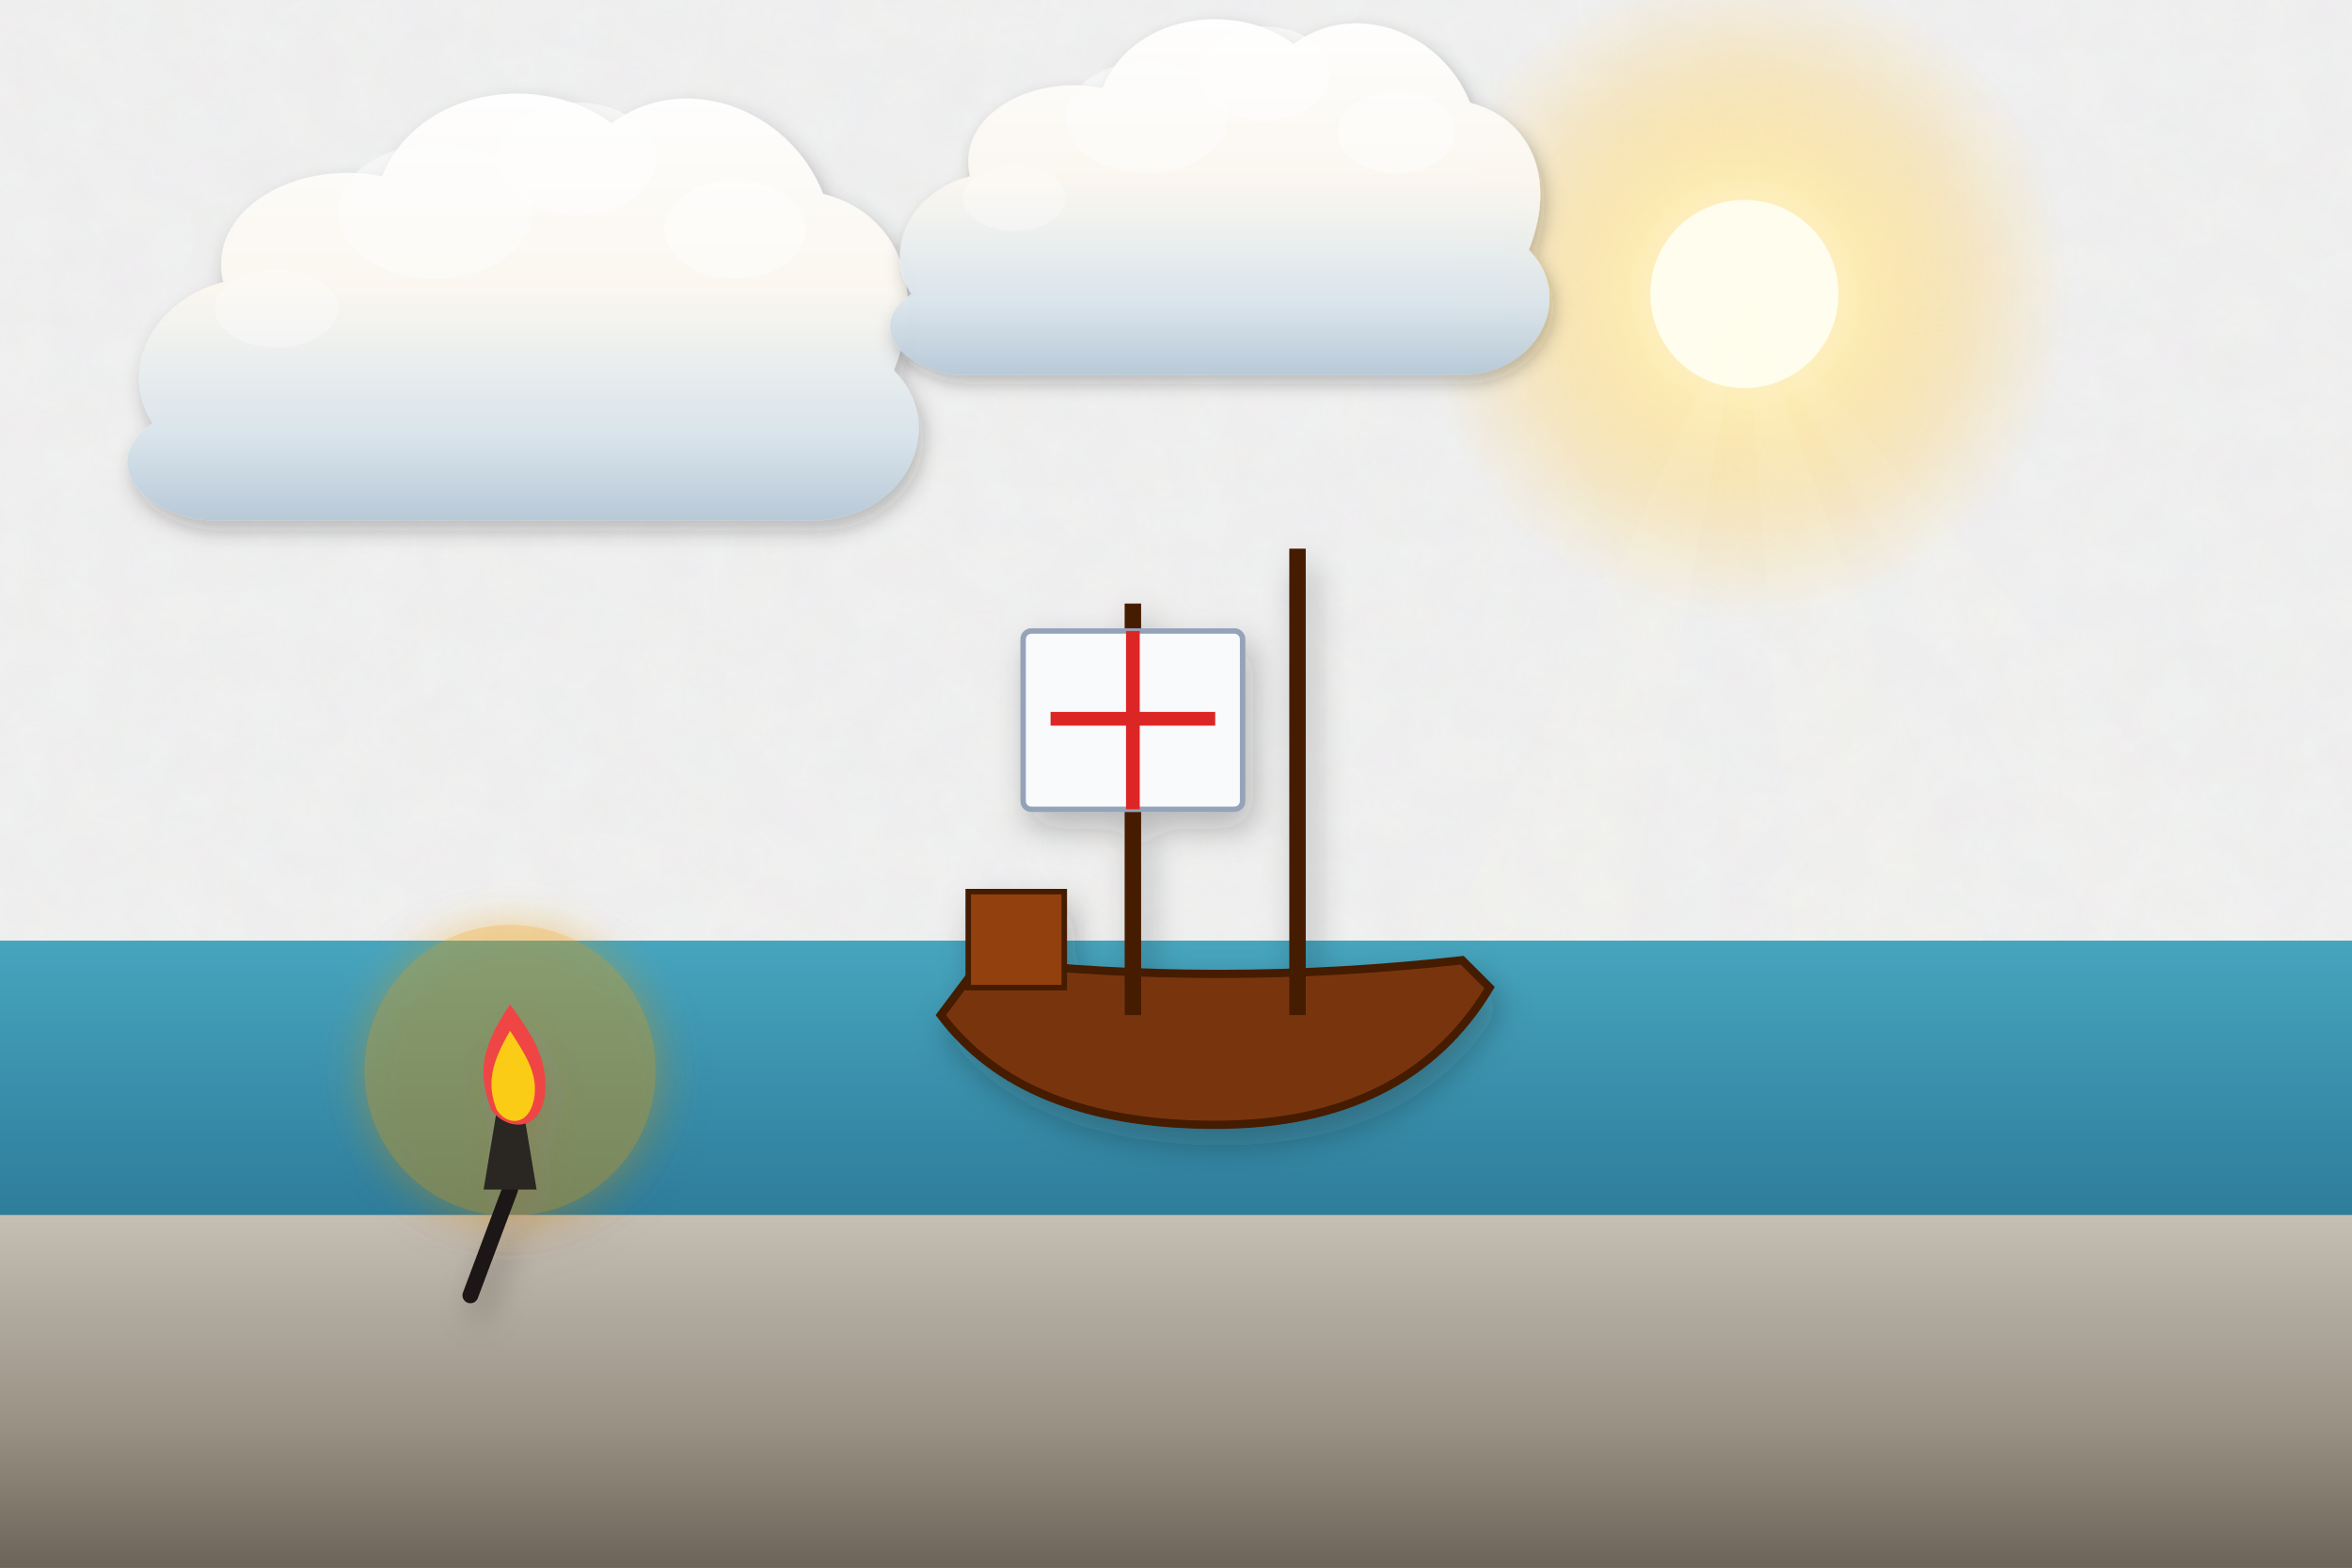
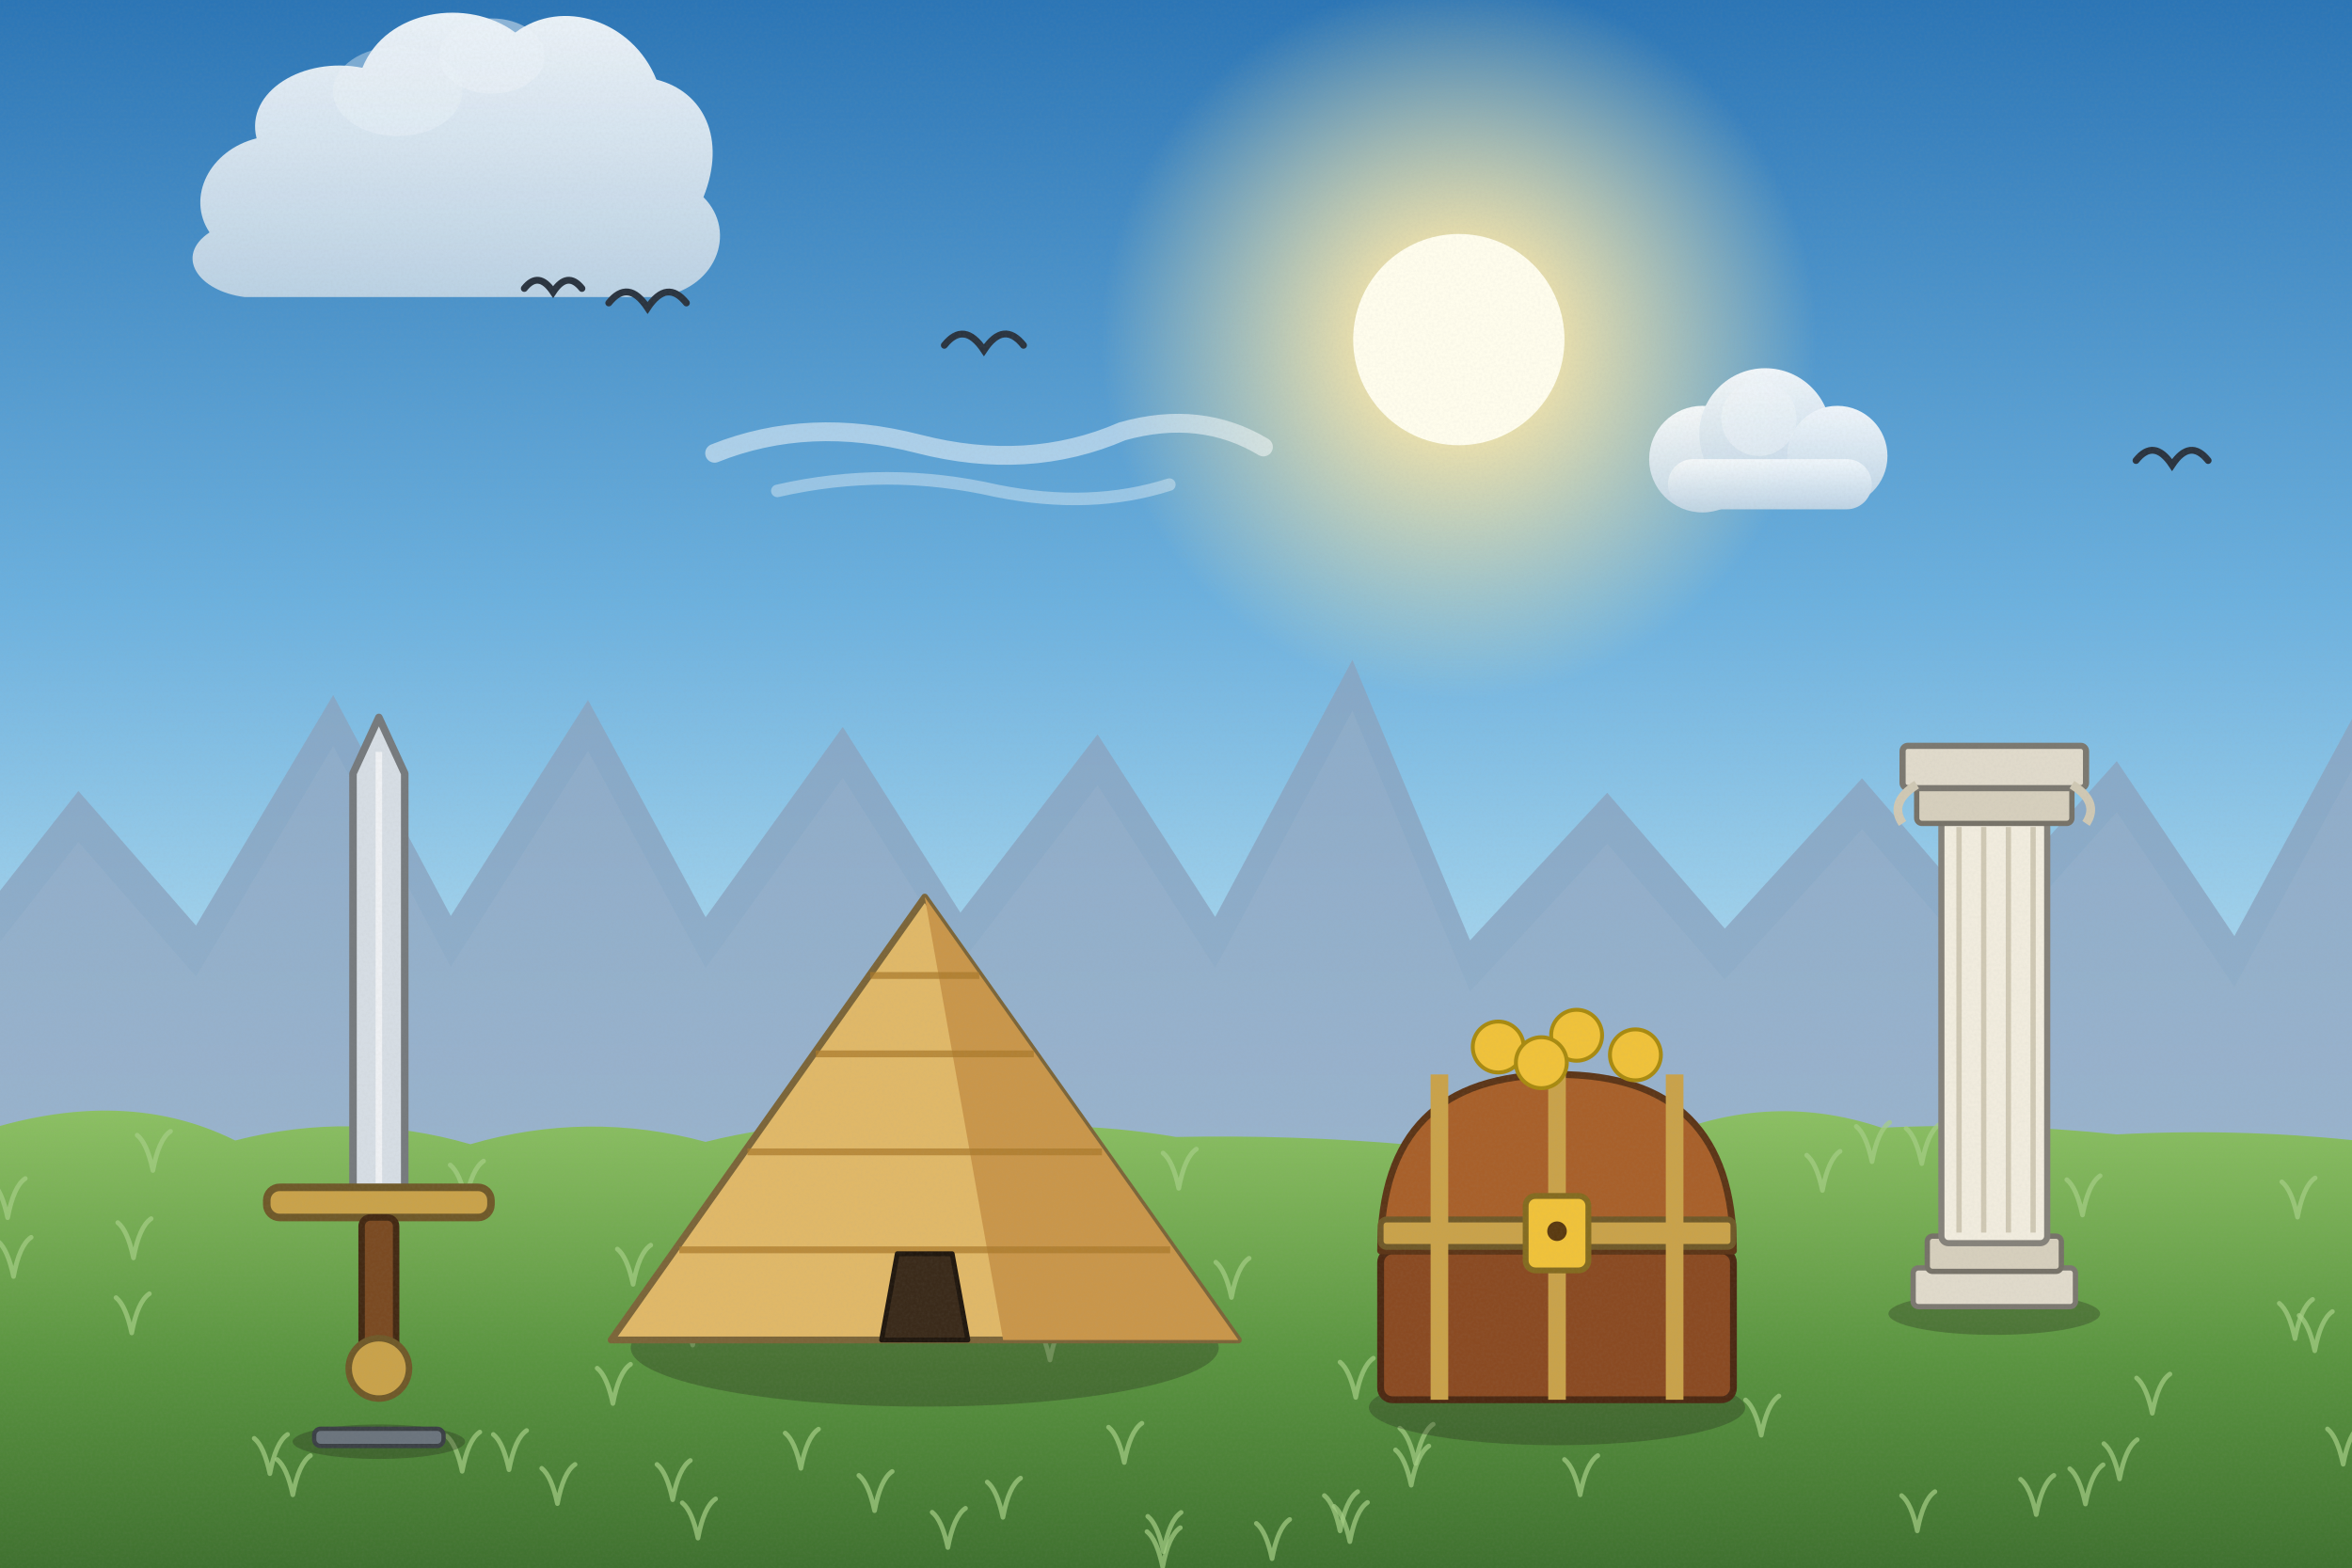
<svg xmlns="http://www.w3.org/2000/svg" viewBox="0 0 1200 800" width="1200" height="800">
  <defs>
-     <filter id="ghibliPaper" x="0%" y="0%" width="100%" height="100%">
-       <feTurbulence type="fractalNoise" baseFrequency="0.04" numOctaves="3" result="noise" seed="42" />
-       <feColorMatrix type="matrix" values="1 0 0 0 0  0 1 0 0 0  0 0 1 0 0  0 0 0 0.035 0" in="noise" result="coloredNoise" />
-       <feComposite operator="in" in2="SourceGraphic" />
-     </filter>
-     <filter id="softGlow" x="-20%" y="-20%" width="140%" height="140%">
-       <feGaussianBlur stdDeviation="8" result="blur" />
-       <feComposite in="SourceGraphic" in2="blur" operator="over" />
-     </filter>
-     <filter id="dropShadow" x="-20%" y="-20%" width="140%" height="140%">
-       <feDropShadow dx="3" dy="6" stdDeviation="6" flood-color="#141e28" flood-opacity="0.28" />
-     </filter>
-     <linearGradient id="skyDay" x1="0" y1="0" x2="0" y2="1">
-       <stop offset="0%" stop-color="#236ca7" />
-       <stop offset="35%" stop-color="#5fa3d6" />
-       <stop offset="70%" stop-color="#b8e1f2" />
-       <stop offset="100%" stop-color="#fdf3dc" />
-     </linearGradient>
-     <linearGradient id="skySunset" x1="0" y1="0" x2="0" y2="1">
-       <stop offset="0%" stop-color="#31396b" />
-       <stop offset="35%" stop-color="#73507b" />
-       <stop offset="65%" stop-color="#cb6b5c" />
-       <stop offset="85%" stop-color="#f29e5a" />
-       <stop offset="100%" stop-color="#fedaa2" />
-     </linearGradient>
-     <linearGradient id="skyDusk" x1="0" y1="0" x2="0" y2="1">
-       <stop offset="0%" stop-color="#121832" />
-       <stop offset="40%" stop-color="#262f56" />
-       <stop offset="70%" stop-color="#4e3d64" />
-       <stop offset="90%" stop-color="#915264" />
-       <stop offset="100%" stop-color="#d6846c" />
-     </linearGradient>
-     <linearGradient id="cloudBodyDay" x1="0" y1="0" x2="0" y2="1">
-       <stop offset="0%" stop-color="#ffffff" />
-       <stop offset="45%" stop-color="#fcf8f0" />
-       <stop offset="80%" stop-color="#d9e4ec" />
-       <stop offset="100%" stop-color="#b6c8d7" />
-     </linearGradient>
-     <linearGradient id="cloudBodySunset" x1="0" y1="0" x2="0" y2="1">
-       <stop offset="0%" stop-color="#fff5e6" />
-       <stop offset="40%" stop-color="#fbd0a5" />
-       <stop offset="75%" stop-color="#cf8ca0" />
-       <stop offset="100%" stop-color="#7e607c" />
-     </linearGradient>
-     <radialGradient id="sunGlowDay" cx="50%" cy="50%" r="50%">
-       <stop offset="0%" stop-color="#fffced" stop-opacity="1" />
-       <stop offset="35%" stop-color="#ffebaa" stop-opacity="0.85" />
-       <stop offset="70%" stop-color="#ffd573" stop-opacity="0.35" />
-       <stop offset="100%" stop-color="#ffd573" stop-opacity="0" />
-     </radialGradient>
-     <radialGradient id="sunGlowSunset" cx="50%" cy="50%" r="50%">
-       <stop offset="0%" stop-color="#fff8db" stop-opacity="1" />
-       <stop offset="30%" stop-color="#ffb753" stop-opacity="0.9" />
-       <stop offset="65%" stop-color="#f46e45" stop-opacity="0.4" />
-       <stop offset="100%" stop-color="#e04a43" stop-opacity="0" />
-     </radialGradient>
-     <linearGradient id="hillDistant" x1="0" y1="0" x2="0" y2="1">
-       <stop offset="0%" stop-color="#6e94a8" />
-       <stop offset="100%" stop-color="#93b9c7" />
-     </linearGradient>
-     <linearGradient id="hillMid" x1="0" y1="0" x2="0" y2="1">
-       <stop offset="0%" stop-color="#4a7c4f" />
-       <stop offset="50%" stop-color="#3c6a40" />
-       <stop offset="100%" stop-color="#2d5231" />
-     </linearGradient>
-     <linearGradient id="hillNear" x1="0" y1="0" x2="0" y2="1">
-       <stop offset="0%" stop-color="#699e4c" />
-       <stop offset="60%" stop-color="#4c7e33" />
-       <stop offset="100%" stop-color="#2f5720" />
-     </linearGradient>
-     <linearGradient id="woodTone" x1="0" y1="0" x2="0" y2="1">
-       <stop offset="0%" stop-color="#9c6d48" />
-       <stop offset="50%" stop-color="#784f30" />
-       <stop offset="100%" stop-color="#55341c" />
-     </linearGradient>
-     <linearGradient id="brassTone" x1="0" y1="0" x2="1" y2="1">
-       <stop offset="0%" stop-color="#ffe699" />
-       <stop offset="35%" stop-color="#d9a536" />
-       <stop offset="70%" stop-color="#996c14" />
-       <stop offset="100%" stop-color="#5e4007" />
+     <linearGradient id="woodTone" x1="0" y1="0" x2="1" y2="0">
+       <stop offset="0" stop-color="#a77649" />
+       <stop offset=".5" stop-color="#7d5231" />
+       <stop offset="1" stop-color="#5a381e" />
    </linearGradient>
    <linearGradient id="stoneTone" x1="0" y1="0" x2="0" y2="1">
-       <stop offset="0%" stop-color="#c5beb3" />
-       <stop offset="60%" stop-color="#999184" />
-       <stop offset="100%" stop-color="#6c6458" />
+       <stop offset="0" stop-color="#c5beb3" />
+       <stop offset="1" stop-color="#7c7468" />
    </linearGradient>
-     <linearGradient id="waterTone" x1="0" y1="0" x2="0" y2="1">
-       <stop offset="0%" stop-color="#47a5be" />
-       <stop offset="50%" stop-color="#2a7796" />
-       <stop offset="100%" stop-color="#144d6a" />
+     <filter id="softShadow" x="-20%" y="-20%" width="140%" height="140%">
+       <feDropShadow dx="2" dy="5" stdDeviation="4" flood-color="#1b1a14" flood-opacity=".25" />
+     </filter>
+     <filter id="grain" x="0" y="0" width="100%" height="100%">
+       <feTurbulence type="fractalNoise" baseFrequency=".7" numOctaves="2" seed="11" />
+       <feColorMatrix type="matrix" values="0 0 0 0 .34  0 0 0 0 .34  0 0 0 0 .32  0 0 0 .22 -.07" />
+     </filter>
+     <linearGradient id="skyMain" x1="0" y1="0" x2="0" y2="1">
+       <stop offset="0" stop-color="#2a74b5" />
+       <stop offset=".38" stop-color="#6bb0de" />
+       <stop offset=".72" stop-color="#bfe4f3" />
+       <stop offset="1" stop-color="#fdf3dc" />
+     </linearGradient>
+     <linearGradient id="cloudG" x1="0" y1="0" x2="0" y2="1">
+       <stop offset="0" stop-color="#ffffff" />
+       <stop offset="1" stop-color="#c7d8e6" />
+     </linearGradient>
+     <radialGradient id="sunG">
+       <stop offset="0" stop-color="#fffded" />
+       <stop offset=".3" stop-color="#ffe9a8" stop-opacity=".85" />
+       <stop offset="1" stop-color="#ffe9a8" stop-opacity="0" />
+     </radialGradient>
+     <linearGradient id="gndG" x1="0" y1="0" x2="0" y2="1">
+       <stop offset="0" stop-color="#8cc063" />
+       <stop offset=".5" stop-color="#5a9440" />
+       <stop offset="1" stop-color="#3a6a2c" />
    </linearGradient>
  </defs>
-   <rect width="1200" height="800" fill="url(#skyDay)" filter="url(#ghibliPaper)" />
+   <rect width="1200" height="800" fill="url(#skyMain)" />
  <g>
-     <circle cx="890" cy="150" r="168" fill="url(#sunGlowDay)" />
-     <circle cx="890" cy="150" r="48" fill="#fffded" />
-     <polygon points="890,150 590,800 770,800" fill="#fffbe6" opacity="0.08" />
-     <polygon points="890,150 940,800 1130,800" fill="#fffbe6" opacity="0.08" />
-     <polygon points="890,150 1250,800 1450,800" fill="#fffbe6" opacity="0.06" />
+     <circle cx="744.3" cy="173.3" r="183.26" fill="url(#sunG)" />
+     <circle cx="744.3" cy="173.3" r="53.9" fill="#fffded" />
  </g>
-   <g transform="translate(240, 180) scale(0.9)" opacity="0.95">
-     <path d="M-180,40        C-200,10 -180,-30 -140,-40        C-150,-80 -100,-110 -50,-100        C-30,-150 40,-160 80,-130        C120,-160 180,-140 200,-90        C240,-80 260,-40 240,10        C270,40 250,90 200,95        L-150,95        C-190,90 -210,60 -180,40 Z" fill="url(#cloudBodyDay)" filter="url(#dropShadow)" />
-     <ellipse cx="60" cy="-110" rx="45" ry="32" fill="#ffffff" opacity="0.55" />
-     <ellipse cx="-20" cy="-80" rx="55" ry="38" fill="#ffffff" opacity="0.45" />
-     <ellipse cx="150" cy="-70" rx="40" ry="28" fill="#ffffff" opacity="0.5" />
-     <ellipse cx="-110" cy="-25" rx="35" ry="22" fill="#ffffff" opacity="0.35" />
+   <g transform="translate(214.9,94.6) scale(0.6)" opacity="0.9">
+     <path d="M-180,40 C-200,10 -180,-30 -140,-40 C-150,-80 -100,-110 -50,-100 C-30,-150 40,-160 80,-130 C120,-160 180,-140 200,-90 C240,-80 260,-40 240,10 C270,40 250,90 200,95 L-150,95 C-190,90 -210,60 -180,40 Z" fill="url(#cloudG)" />
+     <ellipse cx="60" cy="-110" rx="45" ry="32" fill="#fff" opacity=".5" />
+     <ellipse cx="-20" cy="-80" rx="55" ry="38" fill="#fff" opacity=".4" />
  </g>
-   <g transform="translate(600, 120) scale(0.75)" opacity="0.95">
-     <path d="M-180,40        C-200,10 -180,-30 -140,-40        C-150,-80 -100,-110 -50,-100        C-30,-150 40,-160 80,-130        C120,-160 180,-140 200,-90        C240,-80 260,-40 240,10        C270,40 250,90 200,95        L-150,95        C-190,90 -210,60 -180,40 Z" fill="url(#cloudBodyDay)" filter="url(#dropShadow)" />
-     <ellipse cx="60" cy="-110" rx="45" ry="32" fill="#ffffff" opacity="0.55" />
-     <ellipse cx="-20" cy="-80" rx="55" ry="38" fill="#ffffff" opacity="0.45" />
-     <ellipse cx="150" cy="-70" rx="40" ry="28" fill="#ffffff" opacity="0.5" />
-     <ellipse cx="-110" cy="-25" rx="35" ry="22" fill="#ffffff" opacity="0.35" />
+   <g transform="translate(492.6,223.3) scale(0.8)" opacity="0.9">
+     <path d="M-160,10 Q-100,-14 -30,4 Q40,22 100,-4 Q150,-18 190,6" stroke="#fff" stroke-width="12" stroke-linecap="round" fill="none" opacity=".55" />
+     <path d="M-120,34 Q-50,18 20,34 Q80,46 130,30" stroke="#fff" stroke-width="8" stroke-linecap="round" fill="none" opacity=".4" />
  </g>
-   <path d="M-50,480 L1250,480 L1250,800 L-50,800 Z" fill="url(#waterTone)" />
-   <path d="M-50,620 L1250,620 L1250,800 L-50,800 Z" fill="url(#stoneTone)" />
-   <g transform="translate(620, 490) scale(1.4)" filter="url(#dropShadow)">
-     <path d="M-100,20 Q-70,60 0,60 Q70,60 100,10 L90,0 Q0,10 -85,0 Z" fill="#78350f" stroke="#451a03" stroke-width="3" />
-     <rect x="-90" y="-25" width="35" height="35" fill="#92400e" stroke="#451a03" stroke-width="2" />
-     <line x1="-30" y1="20" x2="-30" y2="-130" stroke="#451a03" stroke-width="6" />
-     <line x1="30" y1="20" x2="30" y2="-150" stroke="#451a03" stroke-width="6" />
-     <rect x="-70" y="-120" width="80" height="65" rx="3" fill="#f8fafc" stroke="#94a3b8" stroke-width="2" />
-     <line x1="-30" y1="-120" x2="-30" y2="-55" stroke="#dc2626" stroke-width="5" />
-     <line x1="-60" y1="-88" x2="0" y2="-88" stroke="#dc2626" stroke-width="5" />
+   <g transform="translate(900.6,234.3) scale(0.8)" opacity="0.9">
+     <circle cx="-40" cy="0" r="34" fill="url(#cloudG)" />
+     <circle cx="0" cy="-16" r="42" fill="url(#cloudG)" />
+     <circle cx="46" cy="-2" r="32" fill="url(#cloudG)" />
+     <rect x="-62" y="0" width="130" height="32" rx="16" fill="url(#cloudG)" />
+     <circle cx="-4" cy="-26" r="24" fill="#fff" opacity=".4" />
  </g>
-   <g transform="translate(240, 580) scale(1.35)" filter="url(#dropShadow)">
-     <circle cx="15" cy="-25" r="55" fill="#f59e0b" opacity="0.35" filter="url(#softGlow)" />
-     <line x1="0" y1="60" x2="15" y2="20" stroke="#1c1917" stroke-width="6" stroke-linecap="round" />
-     <polygon points="5,20 25,20 20,-10 10,-10" fill="#292524" />
-     <path d="M15,-50 C5,-35 2,-25 8,-10 C14,-2 26,-2 28,-15 C30,-30 22,-40 15,-50 Z" fill="#ef4444" />
-     <path d="M15,-40 C8,-28 6,-20 10,-10 C14,-4 22,-4 24,-14 C26,-24 20,-32 15,-40 Z" fill="#facc15" />
+   <path d="M-20,600 L-20,480 L40,403.647 L100,472.344 L170,354.657 L230,467.424 L300,357.202 L360,468.082 L430,370.935 L490,465.747 L560,374.717 L620,467.913 L690,336.695 L750,479.899 L820,404.548 L880,473.884 L950,397.132 L1010,466.65 L1080,388.405 L1140,477.695 L1210,348.453 L1270,471.82 L1240,600 Z" fill="#8aa4c0" opacity=".8" />
+   <path d="M-20,600 L-20,480 L40,403.647 L100,472.344 L170,354.657 L230,467.424 L300,357.202 L360,468.082 L430,370.935 L490,465.747 L560,374.717 L620,467.913 L690,336.695 L750,479.899 L820,404.548 L880,473.884 L950,397.132 L1010,466.65 L1080,388.405 L1140,477.695 L1210,348.453 L1270,471.82 L1240,600 Z" fill="#abbed2" opacity=".18" transform="translate(0,26)" />
+   <g>
+     <path d="M-20,581 Q60,552 120,582 Q180,566.6 240,583.9 Q300,566.5 360,582.7 Q420,567.6 480,578.3 Q540,570 600,580.2 Q660,579 720,584.2 Q780,561 840,583.7 Q900,555.2 960,575.5 Q1020,572.6 1080,578.9 Q1140,575.7 1200,581.8 Q1260,553.3 1320,583.6 L1240,820 L-20,820 Z" fill="url(#gndG)" />
+     <path d="M137.7,752 q-3,-14 -8,-18 M137.7,752 q3,-16 9,-20" stroke="#a5ce85" stroke-width="2.4" fill="none" stroke-linecap="round" opacity=".7" />
+     <path d="M149.4,762.8 q-3,-14 -8,-18 M149.4,762.8 q3,-16 9,-20" stroke="#a5ce85" stroke-width="2.4" fill="none" stroke-linecap="round" opacity=".7" />
+     <path d="M353.4,686.4 q-3,-14 -8,-18 M353.4,686.4 q3,-16 9,-20" stroke="#a5ce85" stroke-width="2.4" fill="none" stroke-linecap="round" opacity=".7" />
+     <path d="M427.5,606.5 q-3,-14 -8,-18 M427.5,606.5 q3,-16 9,-20" stroke="#a5ce85" stroke-width="2.4" fill="none" stroke-linecap="round" opacity=".7" />
+     <path d="M720,757.9 q-3,-14 -8,-18 M720,757.9 q3,-16 9,-20" stroke="#a5ce85" stroke-width="2.4" fill="none" stroke-linecap="round" opacity=".7" />
+     <path d="M343.2,765.3 q-3,-14 -8,-18 M343.2,765.3 q3,-16 9,-20" stroke="#a5ce85" stroke-width="2.4" fill="none" stroke-linecap="round" opacity=".7" />
+     <path d="M804.8,647.6 q-3,-14 -8,-18 M804.8,647.6 q3,-16 9,-20" stroke="#a5ce85" stroke-width="2.4" fill="none" stroke-linecap="round" opacity=".7" />
+     <path d="M898.6,732.4 q-3,-14 -8,-18 M898.6,732.4 q3,-16 9,-20" stroke="#a5ce85" stroke-width="2.4" fill="none" stroke-linecap="round" opacity=".7" />
+     <path d="M1195.5,747.2 q-3,-14 -8,-18 M1195.5,747.2 q3,-16 9,-20" stroke="#a5ce85" stroke-width="2.4" fill="none" stroke-linecap="round" opacity=".7" />
+     <path d="M67.2,680.2 q-3,-14 -8,-18 M67.2,680.2 q3,-16 9,-20" stroke="#a5ce85" stroke-width="2.4" fill="none" stroke-linecap="round" opacity=".7" />
+     <path d="M601.4,606.4 q-3,-14 -8,-18 M601.4,606.4 q3,-16 9,-20" stroke="#a5ce85" stroke-width="2.4" fill="none" stroke-linecap="round" opacity=".7" />
+     <path d="M1004.9,648.4 q-3,-14 -8,-18 M1004.9,648.4 q3,-16 9,-20" stroke="#a5ce85" stroke-width="2.4" fill="none" stroke-linecap="round" opacity=".7" />
+     <path d="M235.8,750.8 q-3,-14 -8,-18 M235.8,750.8 q3,-16 9,-20" stroke="#a5ce85" stroke-width="2.4" fill="none" stroke-linecap="round" opacity=".7" />
+     <path d="M356.1,784.9 q-3,-14 -8,-18 M356.1,784.9 q3,-16 9,-20" stroke="#a5ce85" stroke-width="2.4" fill="none" stroke-linecap="round" opacity=".7" />
+     <path d="M929.8,607.5 q-3,-14 -8,-18 M929.8,607.5 q3,-16 9,-20" stroke="#a5ce85" stroke-width="2.4" fill="none" stroke-linecap="round" opacity=".7" />
+     <path d="M815.8,676 q-3,-14 -8,-18 M815.8,676 q3,-16 9,-20" stroke="#a5ce85" stroke-width="2.4" fill="none" stroke-linecap="round" opacity=".7" />
+     <path d="M955.1,592.8 q-3,-14 -8,-18 M955.1,592.8 q3,-16 9,-20" stroke="#a5ce85" stroke-width="2.4" fill="none" stroke-linecap="round" opacity=".7" />
+     <path d="M473.5,622.8 q-3,-14 -8,-18 M473.5,622.8 q3,-16 9,-20" stroke="#a5ce85" stroke-width="2.4" fill="none" stroke-linecap="round" opacity=".7" />
+     <path d="M400.5,662.3 q-3,-14 -8,-18 M400.5,662.3 q3,-16 9,-20" stroke="#a5ce85" stroke-width="2.4" fill="none" stroke-linecap="round" opacity=".7" />
+     <path d="M683.7,781.2 q-3,-14 -8,-18 M683.7,781.2 q3,-16 9,-20" stroke="#a5ce85" stroke-width="2.4" fill="none" stroke-linecap="round" opacity=".7" />
+     <path d="M593.6,791.8 q-3,-14 -8,-18 M593.6,791.8 q3,-16 9,-20" stroke="#a5ce85" stroke-width="2.4" fill="none" stroke-linecap="round" opacity=".7" />
+     <path d="M1064,767.5 q-3,-14 -8,-18 M1064,767.5 q3,-16 9,-20" stroke="#a5ce85" stroke-width="2.4" fill="none" stroke-linecap="round" opacity=".7" />
+     <path d="M408.6,749.3 q-3,-14 -8,-18 M408.6,749.3 q3,-16 9,-20" stroke="#a5ce85" stroke-width="2.4" fill="none" stroke-linecap="round" opacity=".7" />
+     <path d="M842,630.1 q-3,-14 -8,-18 M842,630.1 q3,-16 9,-20" stroke="#a5ce85" stroke-width="2.4" fill="none" stroke-linecap="round" opacity=".7" />
+     <path d="M284.4,767.3 q-3,-14 -8,-18 M284.4,767.3 q3,-16 9,-20" stroke="#a5ce85" stroke-width="2.4" fill="none" stroke-linecap="round" opacity=".7" />
+     <path d="M1098.1,721.2 q-3,-14 -8,-18 M1098.1,721.2 q3,-16 9,-20" stroke="#a5ce85" stroke-width="2.4" fill="none" stroke-linecap="round" opacity=".7" />
+     <path d="M806.2,762.8 q-3,-14 -8,-18 M806.2,762.8 q3,-16 9,-20" stroke="#a5ce85" stroke-width="2.4" fill="none" stroke-linecap="round" opacity=".7" />
+     <path d="M471.7,597.3 q-3,-14 -8,-18 M471.7,597.3 q3,-16 9,-20" stroke="#a5ce85" stroke-width="2.4" fill="none" stroke-linecap="round" opacity=".7" />
+     <path d="M1181,689.3 q-3,-14 -8,-18 M1181,689.3 q3,-16 9,-20" stroke="#a5ce85" stroke-width="2.4" fill="none" stroke-linecap="round" opacity=".7" />
+     <path d="M691.7,713.1 q-3,-14 -8,-18 M691.7,713.1 q3,-16 9,-20" stroke="#a5ce85" stroke-width="2.4" fill="none" stroke-linecap="round" opacity=".7" />
+     <path d="M1081.4,754.7 q-3,-14 -8,-18 M1081.4,754.7 q3,-16 9,-20" stroke="#a5ce85" stroke-width="2.4" fill="none" stroke-linecap="round" opacity=".7" />
+     <path d="M68.1,641.9 q-3,-14 -8,-18 M68.1,641.9 q3,-16 9,-20" stroke="#a5ce85" stroke-width="2.4" fill="none" stroke-linecap="round" opacity=".7" />
+     <path d="M3.9,621.4 q-3,-14 -8,-18 M3.9,621.4 q3,-16 9,-20" stroke="#a5ce85" stroke-width="2.4" fill="none" stroke-linecap="round" opacity=".7" />
+     <path d="M628.3,662.1 q-3,-14 -8,-18 M628.3,662.1 q3,-16 9,-20" stroke="#a5ce85" stroke-width="2.4" fill="none" stroke-linecap="round" opacity=".7" />
+     <path d="M446.2,770.9 q-3,-14 -8,-18 M446.2,770.9 q3,-16 9,-20" stroke="#a5ce85" stroke-width="2.4" fill="none" stroke-linecap="round" opacity=".7" />
+     <path d="M78,597.3 q-3,-14 -8,-18 M78,597.3 q3,-16 9,-20" stroke="#a5ce85" stroke-width="2.4" fill="none" stroke-linecap="round" opacity=".7" />
+     <path d="M312.7,716.2 q-3,-14 -8,-18 M312.7,716.2 q3,-16 9,-20" stroke="#a5ce85" stroke-width="2.4" fill="none" stroke-linecap="round" opacity=".7" />
+     <path d="M722.2,746.8 q-3,-14 -8,-18 M722.2,746.8 q3,-16 9,-20" stroke="#a5ce85" stroke-width="2.4" fill="none" stroke-linecap="round" opacity=".7" />
+     <path d="M1172.2,621.1 q-3,-14 -8,-18 M1172.2,621.1 q3,-16 9,-20" stroke="#a5ce85" stroke-width="2.4" fill="none" stroke-linecap="round" opacity=".7" />
+     <path d="M1170.9,683.1 q-3,-14 -8,-18 M1170.9,683.1 q3,-16 9,-20" stroke="#a5ce85" stroke-width="2.4" fill="none" stroke-linecap="round" opacity=".7" />
+     <path d="M980.5,593.8 q-3,-14 -8,-18 M980.5,593.8 q3,-16 9,-20" stroke="#a5ce85" stroke-width="2.4" fill="none" stroke-linecap="round" opacity=".7" />
+     <path d="M573.6,746.3 q-3,-14 -8,-18 M573.6,746.3 q3,-16 9,-20" stroke="#a5ce85" stroke-width="2.4" fill="none" stroke-linecap="round" opacity=".7" />
+     <path d="M593.2,799.6 q-3,-14 -8,-18 M593.2,799.6 q3,-16 9,-20" stroke="#a5ce85" stroke-width="2.4" fill="none" stroke-linecap="round" opacity=".7" />
+     <path d="M483.6,789.7 q-3,-14 -8,-18 M483.6,789.7 q3,-16 9,-20" stroke="#a5ce85" stroke-width="2.4" fill="none" stroke-linecap="round" opacity=".7" />
+     <path d="M511.7,774.3 q-3,-14 -8,-18 M511.7,774.3 q3,-16 9,-20" stroke="#a5ce85" stroke-width="2.4" fill="none" stroke-linecap="round" opacity=".7" />
+     <path d="M323,655.4 q-3,-14 -8,-18 M323,655.4 q3,-16 9,-20" stroke="#a5ce85" stroke-width="2.4" fill="none" stroke-linecap="round" opacity=".7" />
+     <path d="M688.7,786.7 q-3,-14 -8,-18 M688.7,786.7 q3,-16 9,-20" stroke="#a5ce85" stroke-width="2.4" fill="none" stroke-linecap="round" opacity=".7" />
+     <path d="M740.1,624.9 q-3,-14 -8,-18 M740.1,624.9 q3,-16 9,-20" stroke="#a5ce85" stroke-width="2.4" fill="none" stroke-linecap="round" opacity=".7" />
+     <path d="M1062.5,620 q-3,-14 -8,-18 M1062.5,620 q3,-16 9,-20" stroke="#a5ce85" stroke-width="2.4" fill="none" stroke-linecap="round" opacity=".7" />
+     <path d="M649,795.4 q-3,-14 -8,-18 M649,795.4 q3,-16 9,-20" stroke="#a5ce85" stroke-width="2.4" fill="none" stroke-linecap="round" opacity=".7" />
+     <path d="M535.7,694 q-3,-14 -8,-18 M535.7,694 q3,-16 9,-20" stroke="#a5ce85" stroke-width="2.4" fill="none" stroke-linecap="round" opacity=".7" />
+     <path d="M259.7,750 q-3,-14 -8,-18 M259.7,750 q3,-16 9,-20" stroke="#a5ce85" stroke-width="2.4" fill="none" stroke-linecap="round" opacity=".7" />
+     <path d="M1038.9,772.9 q-3,-14 -8,-18 M1038.9,772.9 q3,-16 9,-20" stroke="#a5ce85" stroke-width="2.4" fill="none" stroke-linecap="round" opacity=".7" />
+     <path d="M237.7,612.5 q-3,-14 -8,-18 M237.7,612.5 q3,-16 9,-20" stroke="#a5ce85" stroke-width="2.4" fill="none" stroke-linecap="round" opacity=".7" />
+     <path d="M6.9,651.4 q-3,-14 -8,-18 M6.9,651.4 q3,-16 9,-20" stroke="#a5ce85" stroke-width="2.4" fill="none" stroke-linecap="round" opacity=".7" />
+     <path d="M978.2,781.2 q-3,-14 -8,-18 M978.2,781.2 q3,-16 9,-20" stroke="#a5ce85" stroke-width="2.4" fill="none" stroke-linecap="round" opacity=".7" />
  </g>
+   <g stroke="#2a3440" stroke-width="3.5" fill="none" stroke-linecap="round">
+     <path d="M481.8,176.2 q10.1,-12.6 20.2,2.5 q10.1,-15.2 20.2,-2.5" />
+     <path d="M1089.8,235 q9.2,-11.5 18.4,2.3 q9.2,-13.8 18.4,-2.3" />
+     <path d="M310.6,154.6 q9.9,-12.4 19.8,2.5 q9.9,-14.8 19.8,-2.5" />
+     <path d="M267.5,147.2 q7.3,-9.2 14.7,1.8 q7.3,-11 14.7,-1.8" />
+   </g>
+   <g transform="translate(1017.5,670.4) scale(0.9)">
+     <ellipse cx="0" cy="0" rx="60" ry="12" fill="#1b1a14" opacity="0.28" />
+     <rect x="-46" y="-26" width="92" height="22" rx="3" fill="#e0dacb" stroke="#7b7870" stroke-width="3" />
+     <rect x="-38" y="-44" width="76" height="20" rx="3" fill="#d6cfbd" stroke="#767268" stroke-width="3" />
+     <rect x="-30" y="-280" width="60" height="240" rx="4" fill="#f1ecde" stroke="#85827a" stroke-width="3.5" />
+     <line x1="-20" y1="-276" x2="-20" y2="-46" stroke="#cfc8b4" stroke-width="3" />
+     <line x1="-6" y1="-276" x2="-6" y2="-46" stroke="#cfc8b4" stroke-width="3" />
+     <line x1="8" y1="-276" x2="8" y2="-46" stroke="#cfc8b4" stroke-width="3" />
+     <line x1="22" y1="-276" x2="22" y2="-46" stroke="#cfc8b4" stroke-width="3" />
+     <rect x="-44" y="-300" width="88" height="22" rx="3" fill="#d6cfbd" stroke="#767268" stroke-width="3" />
+     <rect x="-52" y="-322" width="104" height="24" rx="3" fill="#e0dacb" stroke="#7b7870" stroke-width="3.5" />
+     <path d="M-44,-300 Q-60,-290 -52,-278 M44,-300 Q60,-290 52,-278" stroke="#cfc8b4" stroke-width="5" fill="none" />
+   </g>
+   <g transform="translate(471.8,687.8) scale(1)">
+     <ellipse cx="0" cy="0" rx="150" ry="30" fill="#1b1a14" opacity="0.28" />
+     <path d="M-160,-4 L0,-230 L160,-4 Z" fill="#e0b868" stroke="#7b6539" stroke-width="3.5" stroke-linejoin="round" stroke-linecap="round" />
+     <path d="M0,-230 L160,-4 L40,-4 Z" fill="#c9964a" stroke="#6f5329" stroke-width="0" stroke-linejoin="round" stroke-linecap="round" />
+     <path d="M-125.217,-50 L125.217,-50" stroke="#a8782a" stroke-width="3.5" opacity=".7" />
+     <path d="M-90.435,-100 L90.435,-100" stroke="#a8782a" stroke-width="3.5" opacity=".7" />
+     <path d="M-55.652,-150 L55.652,-150" stroke="#a8782a" stroke-width="3.5" opacity=".7" />
+     <path d="M-27.826,-190 L27.826,-190" stroke="#a8782a" stroke-width="3.5" opacity=".7" />
+     <path d="M-22,-4 L-14,-48 L14,-48 L22,-4 Z" fill="#3a2a1a" stroke="#20170e" stroke-width="2.5" stroke-linejoin="round" stroke-linecap="round" />
+   </g>
+   <g transform="translate(794.4,718.3) scale(1)">
+     <ellipse cx="0" cy="0" rx="96" ry="19.2" fill="#1b1a14" opacity="0.28" />
+     <rect x="-90" y="-80" width="180" height="76" rx="6" fill="#8a4a22" stroke="#4c2913" stroke-width="3.5" />
+     <path d="M-90,-80 Q-90,-170 0,-170 Q90,-170 90,-80 Z" fill="#a8602a" stroke="#5c3517" stroke-width="3.5" stroke-linejoin="round" stroke-linecap="round" />
+     <rect x="-90" y="-96" width="180" height="14" rx="3" fill="#c9a24a" stroke="#6f5929" stroke-width="3" />
+     <line x1="-60" y1="-170" x2="-60" y2="-4" stroke="#c9a24a" stroke-width="9" />
+     <line x1="0" y1="-170" x2="0" y2="-4" stroke="#c9a24a" stroke-width="9" />
+     <line x1="60" y1="-170" x2="60" y2="-4" stroke="#c9a24a" stroke-width="9" />
+     <rect x="-16" y="-108" width="32" height="38" rx="5" fill="#f0c23a" stroke="#846b20" stroke-width="3" />
+     <circle cx="0" cy="-90" r="5" fill="#5a3a10" />
+     <circle cx="-30" cy="-184" r="13" fill="#f0c23a" stroke="#a88a10" stroke-width="2" />
+     <circle cx="10" cy="-190" r="13" fill="#f0c23a" stroke="#a88a10" stroke-width="2" />
+     <circle cx="40" cy="-180" r="13" fill="#f0c23a" stroke="#a88a10" stroke-width="2" />
+     <circle cx="-8" cy="-176" r="13" fill="#f0c23a" stroke="#a88a10" stroke-width="2" />
+   </g>
+   <g transform="translate(193.3,735.7) scale(1.1)">
+     <ellipse cx="0" cy="0" rx="40" ry="8" fill="#1b1a14" opacity="0.28" />
+     <g transform="rotate(0)">
+       <path d="M-12,-110 L-12,-310 L0,-336 L12,-310 L12,-110 Z" fill="#d6dde4" stroke="#767a7d" stroke-width="3.5" stroke-linejoin="round" stroke-linecap="round" />
+       <path d="M0,-320 L0,-120" stroke="#fff" stroke-width="3" opacity=".6" />
+       <rect x="-52" y="-118" width="104" height="14" rx="6" fill="#c9a24a" stroke="#6f5929" stroke-width="3.5" />
+       <rect x="-8" y="-104" width="16" height="62" rx="4" fill="#7a4a22" stroke="#432913" stroke-width="3" />
+       <ellipse cx="0" cy="-34" rx="14" ry="14" fill="#c9a24a" stroke="#6f5929" stroke-width="3" />
+     </g>
+     <rect x="-30" y="-6" width="60" height="8" rx="3" fill="#6b747d" stroke="#3b4045" stroke-width="2" />
+   </g>
+   <rect x="-1" y="0" width="1202" height="800" filter="url(#grain)" opacity=".55" />
</svg>
